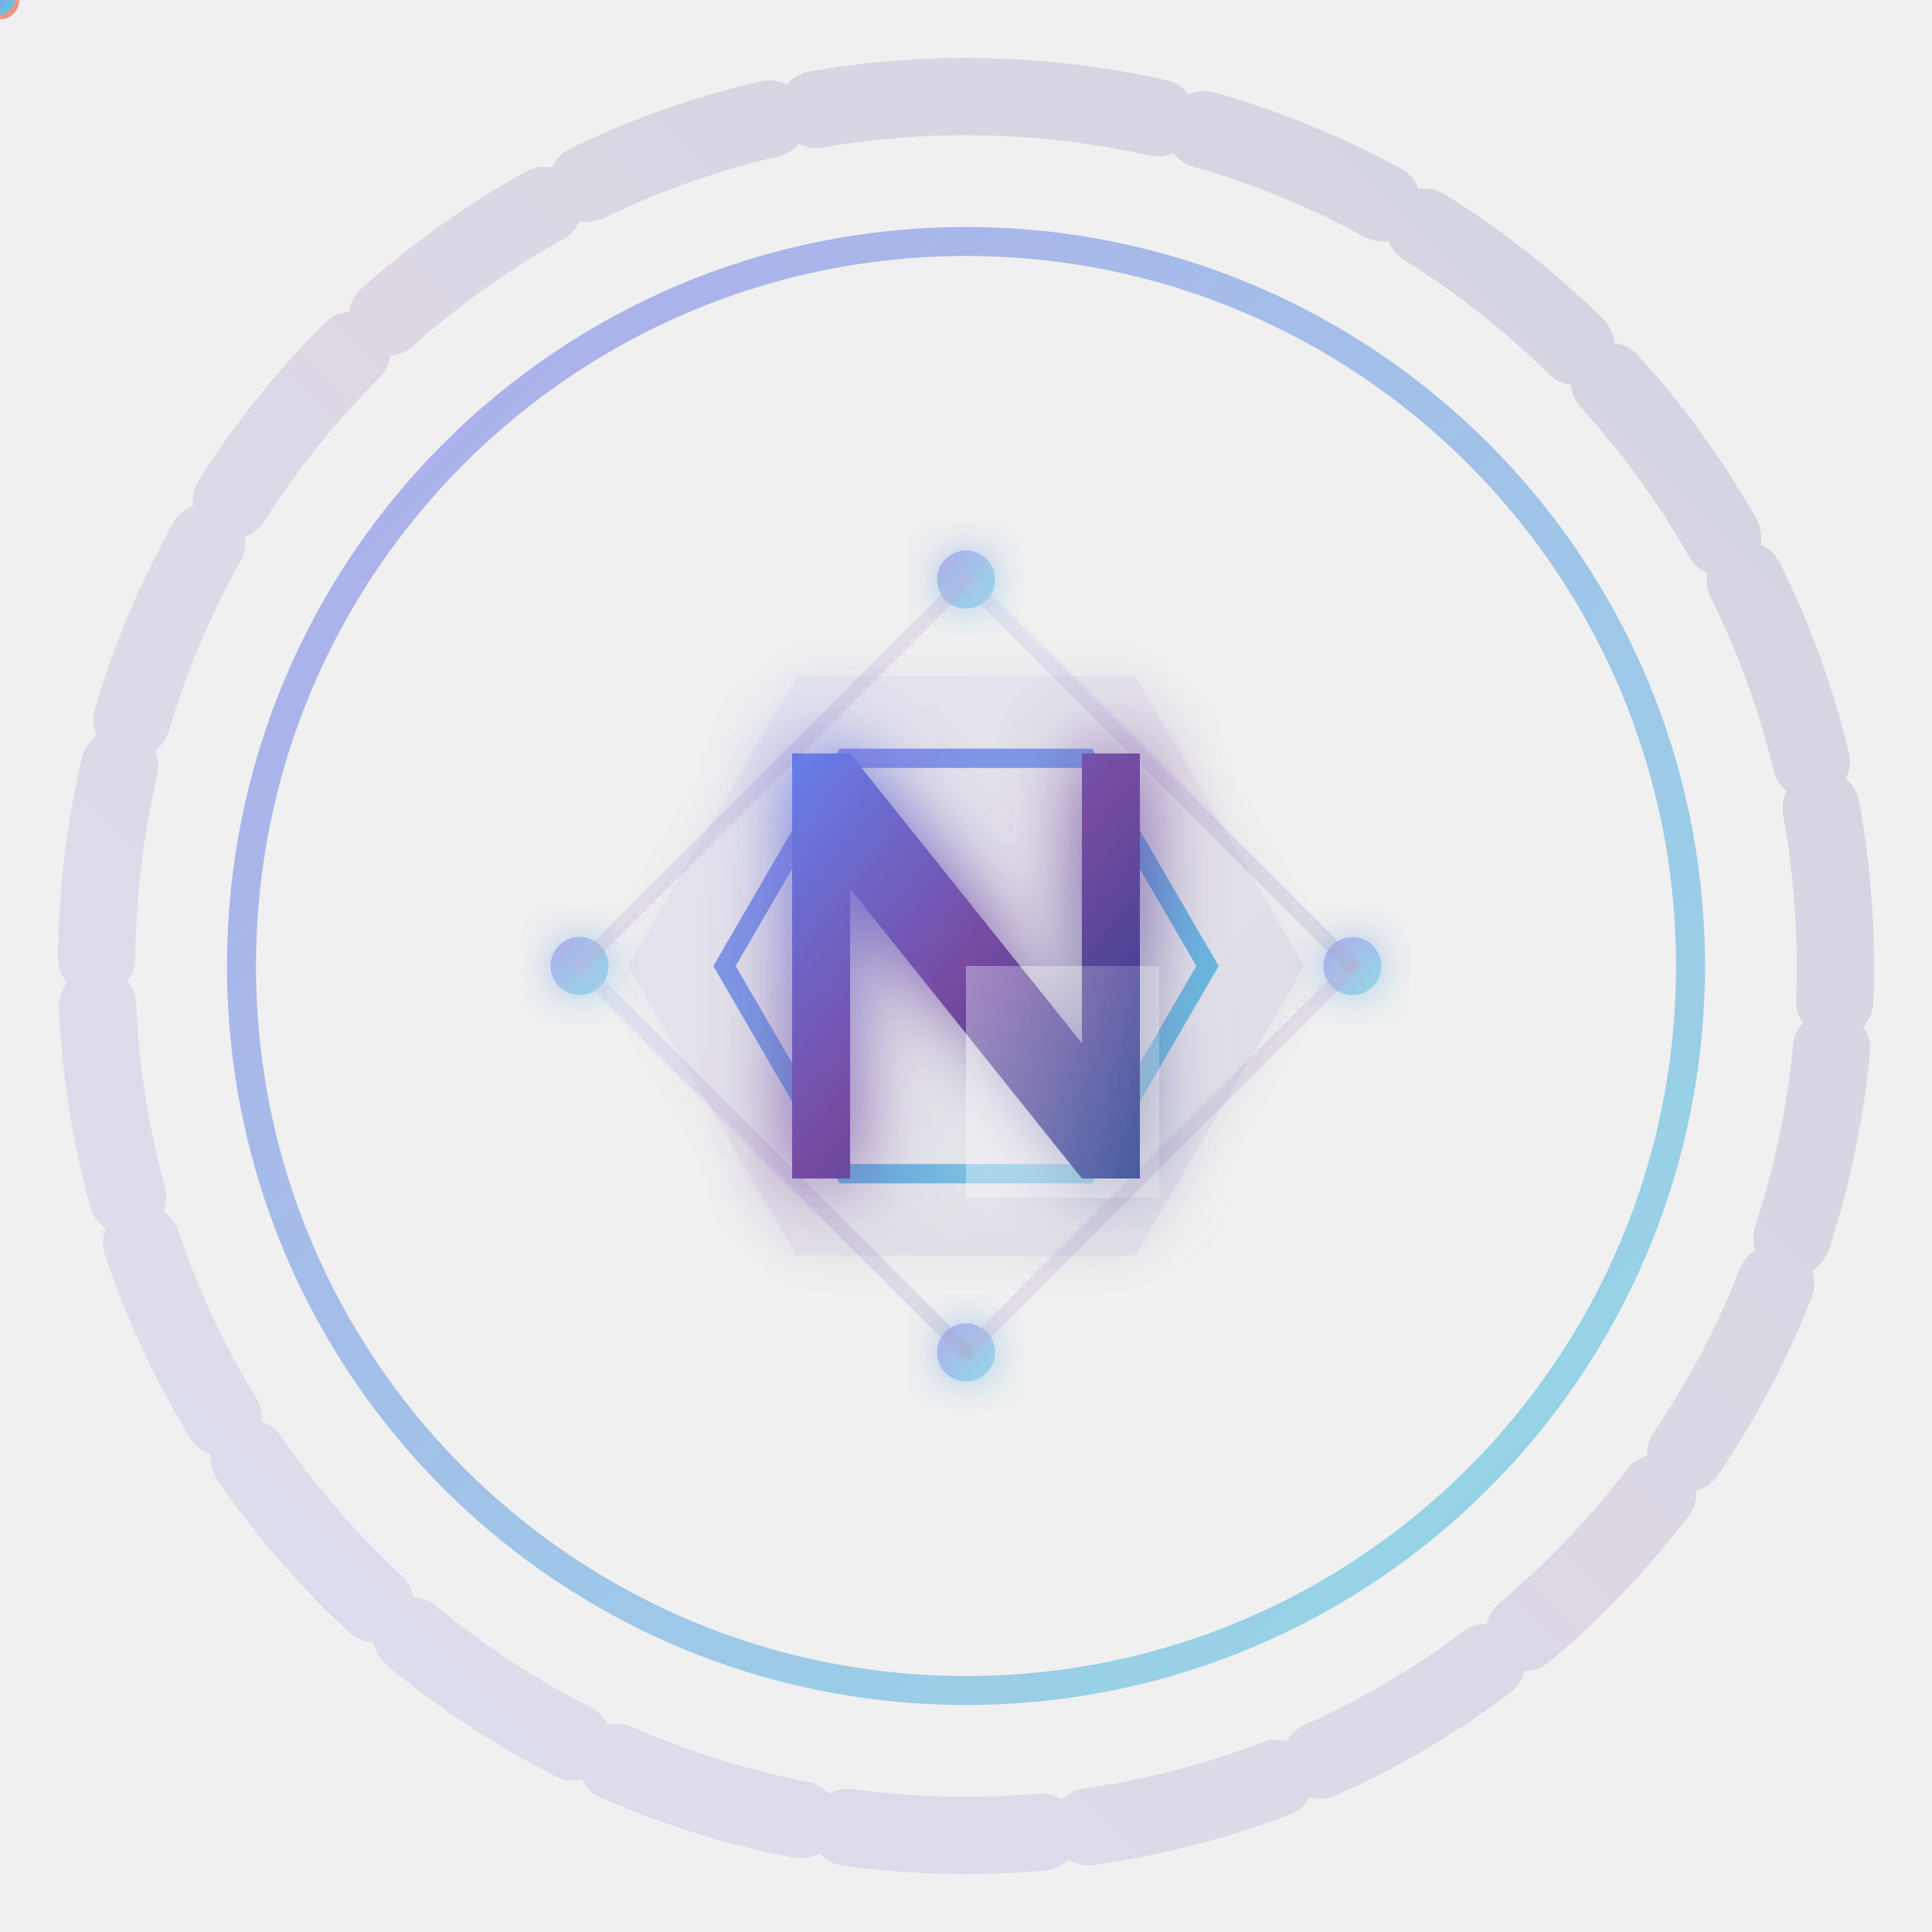
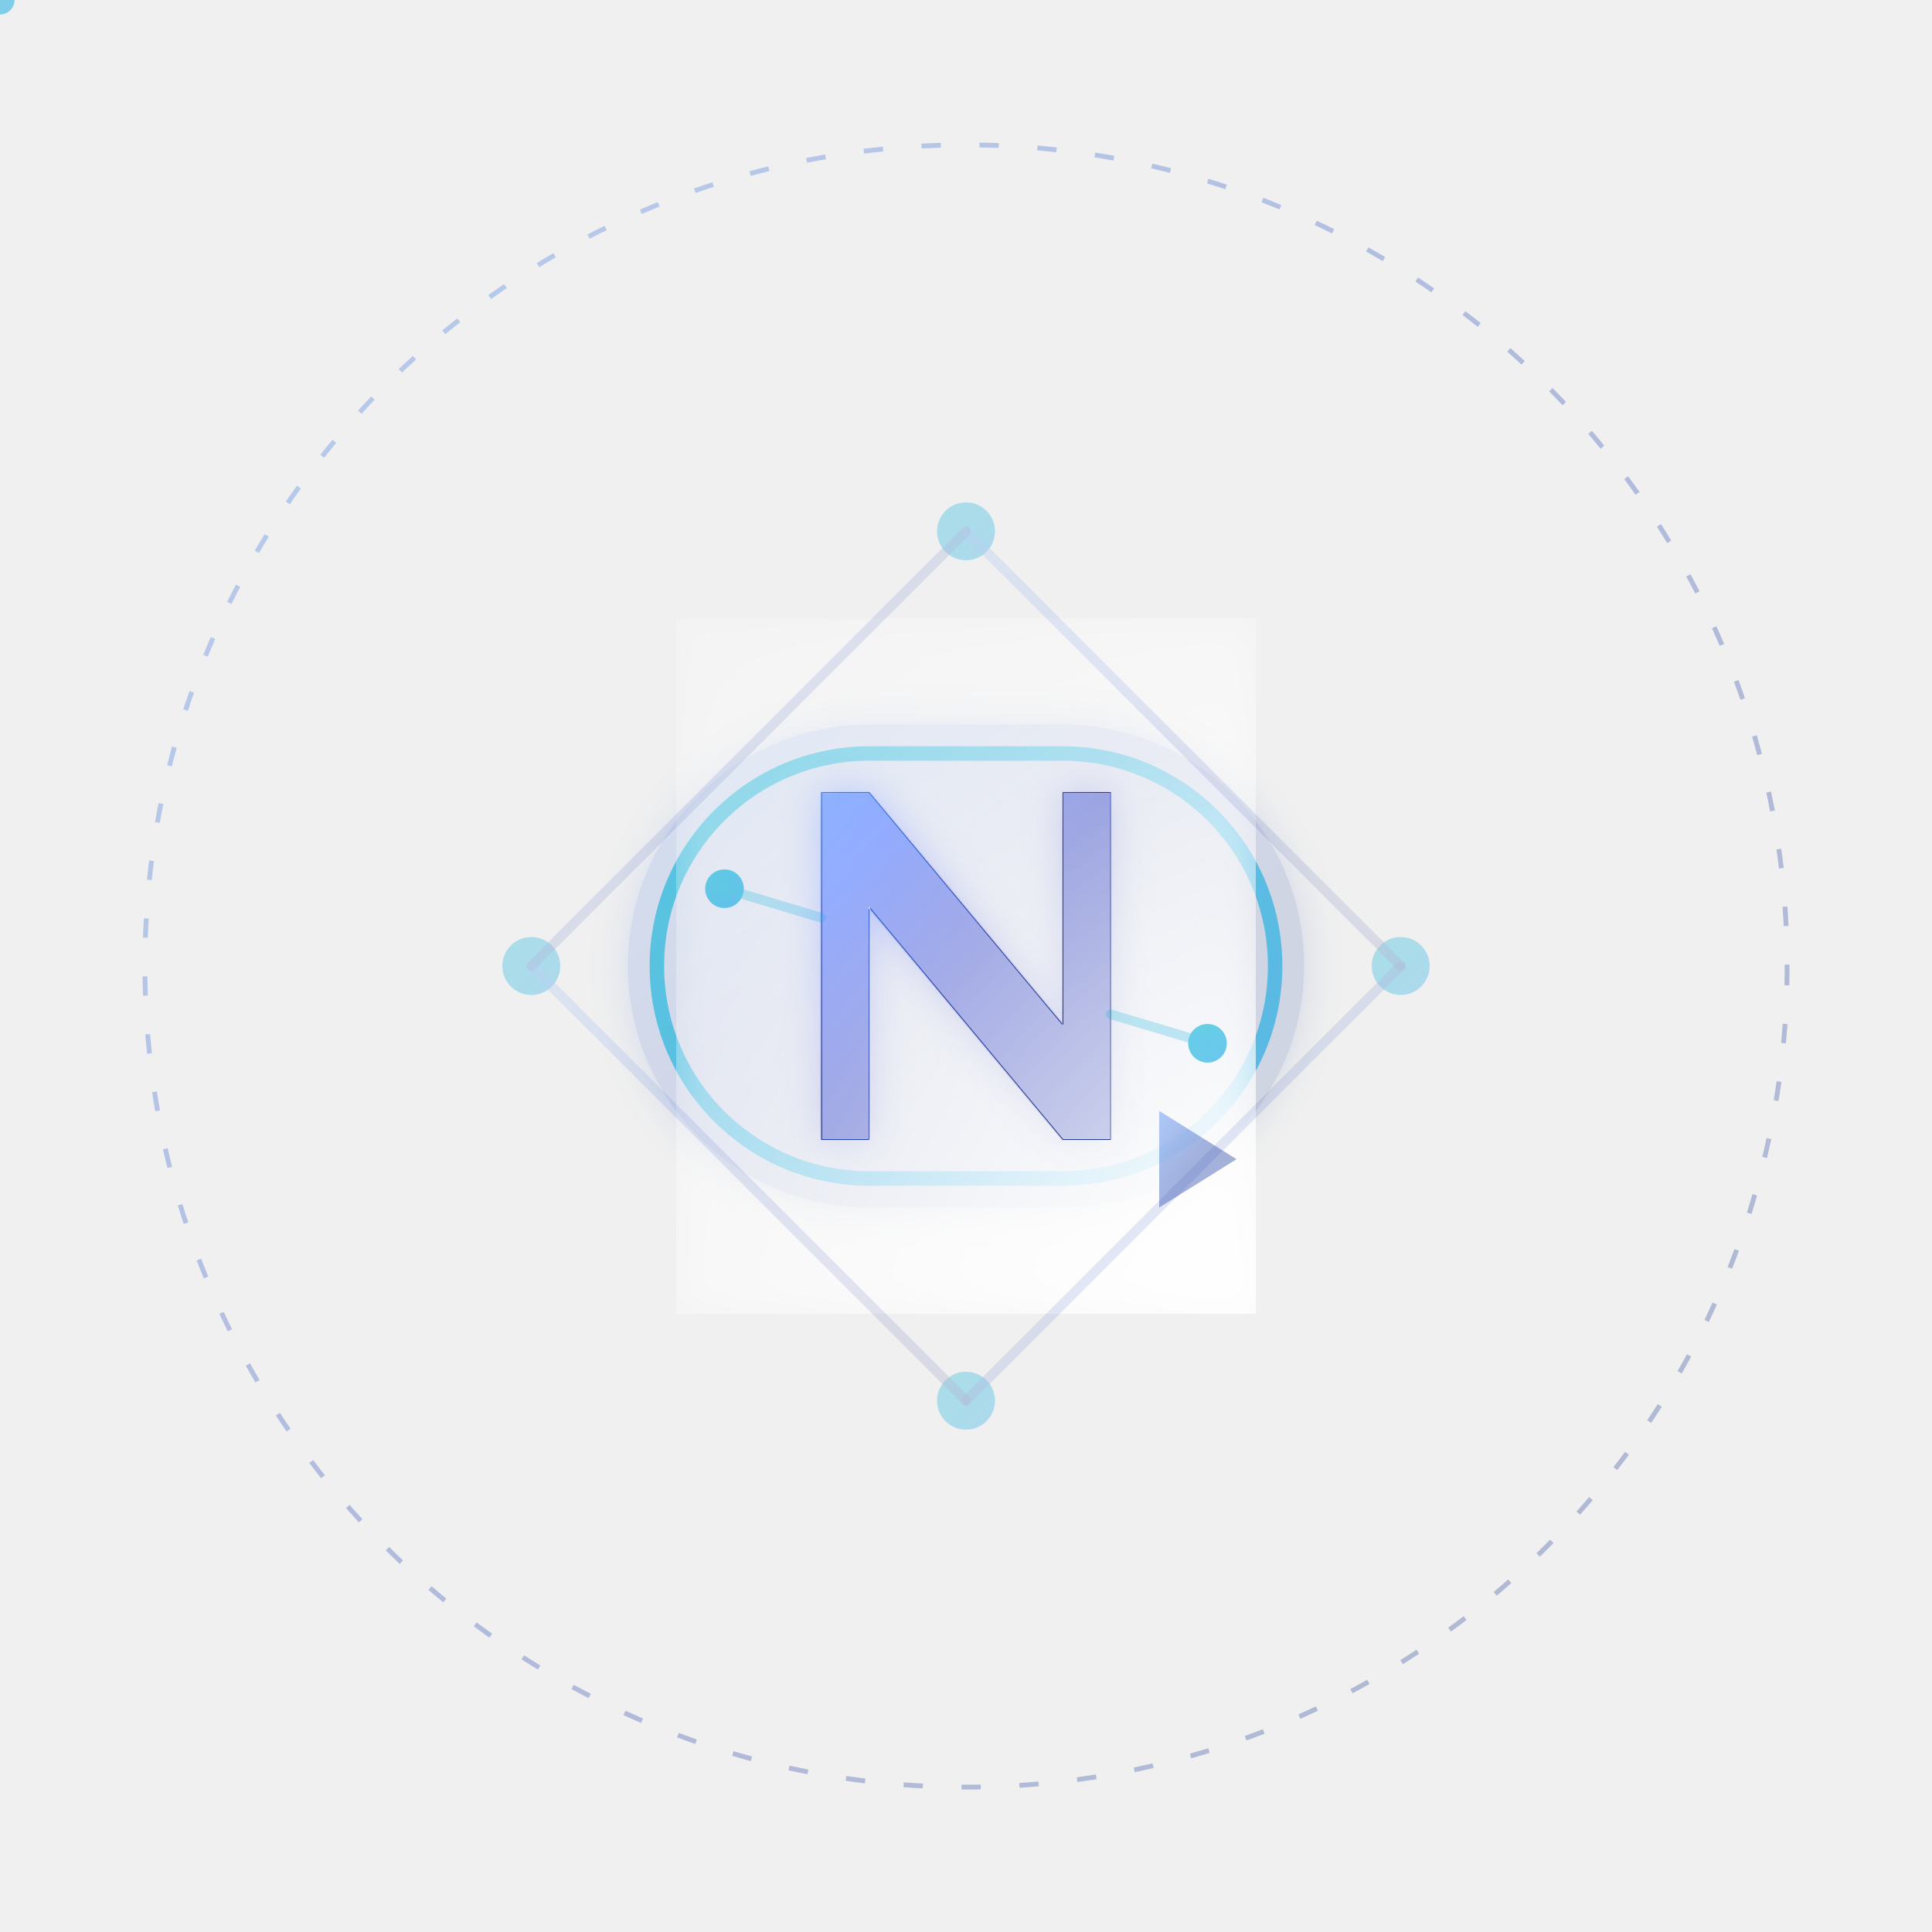
<svg xmlns="http://www.w3.org/2000/svg" viewBox="0 0 200 200" width="200" height="200">
  <defs>
    <linearGradient id="primaryGradient" x1="0%" y1="0%" x2="100%" y2="100%">
-       <stop offset="0%" style="stop-color:#667EEA;stop-opacity:1" />
-       <stop offset="50%" style="stop-color:#764BA2;stop-opacity:1" />
+       <stop offset="0%" style="stop-color:#3B82F6;stop-opacity:1" />
+       <stop offset="50%" style="stop-color:#1E40AF;stop-opacity:1" />
      <stop offset="100%" style="stop-color:#1E3A8A;stop-opacity:1" />
    </linearGradient>
    <linearGradient id="accentGradient" x1="0%" y1="0%" x2="100%" y2="100%">
-       <stop offset="0%" style="stop-color:#4F46E5;stop-opacity:1" />
-       <stop offset="100%" style="stop-color:#06B6D4;stop-opacity:1" />
+       <stop offset="0%" style="stop-color:#06B6D4;stop-opacity:1" />
+       <stop offset="100%" style="stop-color:#0EA5E9;stop-opacity:1" />
    </linearGradient>
-     <linearGradient id="highlightGradient" x1="0%" y1="0%" x2="100%" y2="100%">
-       <stop offset="0%" style="stop-color:#F59E0B;stop-opacity:1" />
-       <stop offset="100%" style="stop-color:#EF4444;stop-opacity:1" />
+     <linearGradient id="subtleGlow" x1="0%" y1="0%" x2="100%" y2="100%">
+       <stop offset="0%" style="stop-color:#FFFFFF;stop-opacity:0.4" />
+       <stop offset="50%" style="stop-color:#3B82F6;stop-opacity:0.2" />
+       <stop offset="100%" style="stop-color:#1E3A8A;stop-opacity:0.1" />
    </linearGradient>
-     <linearGradient id="shimmerGradient" x1="0%" y1="0%" x2="100%" y2="0%">
-       <stop offset="0%" style="stop-color:#FFFFFF;stop-opacity:0.3" />
-       <stop offset="50%" style="stop-color:#FFFFFF;stop-opacity:0.7" />
-       <stop offset="100%" style="stop-color:#FFFFFF;stop-opacity:0.3" />
-     </linearGradient>
-     <filter id="premiumGlow" x="-50%" y="-50%" width="200%" height="200%">
-       <feGaussianBlur stdDeviation="4" result="coloredBlur" />
+     <filter id="professionalGlow" x="-50%" y="-50%" width="200%" height="200%">
+       <feGaussianBlur stdDeviation="2" result="coloredBlur" />
+       <feDropShadow dx="0" dy="1" stdDeviation="3" flood-color="#1E3A8A" flood-opacity="0.2" />
      <feMerge>
        <feMergeNode in="coloredBlur" />
        <feMergeNode in="SourceGraphic" />
      </feMerge>
    </filter>
-     <filter id="subtleGlow" x="-50%" y="-50%" width="200%" height="200%">
-       <feGaussianBlur stdDeviation="2" result="coloredBlur" />
-       <feMerge>
-         <feMergeNode in="coloredBlur" />
-         <feMergeNode in="SourceGraphic" />
-       </feMerge>
+     <filter id="subtleShine" x="-50%" y="-50%" width="200%" height="200%">
+       <feSpecularLighting result="specOut" in="SourceGraphic" specularConstant="1.2" specularExponent="20" lighting-color="white">
+         <fePointLight x="50" y="50" z="100" />
+       </feSpecularLighting>
+       <feComposite in="SourceGraphic" in2="specOut" operator="arithmetic" k1="0" k2="1" k3="0.8" k4="0" />
    </filter>
-     <mask id="cutoutMask">
-       <rect width="200" height="200" fill="white" />
-       <circle cx="100" cy="100" r="20" fill="black" />
-     </mask>
  </defs>
-   <circle cx="100" cy="100" r="90" fill="none" stroke="url(#primaryGradient)" stroke-width="8" opacity="0.15" stroke-linecap="round" stroke-dasharray="20,5" transform="rotate(-90 100 100)">
-     <animateTransform attributeName="transform" type="rotate" values="-90 100 100;270 100 100" dur="40s" repeatCount="indefinite" />
-   </circle>
-   <circle cx="100" cy="100" r="75" fill="none" stroke="url(#accentGradient)" stroke-width="3" opacity="0.4" stroke-linecap="round">
-     <animateTransform attributeName="transform" type="rotate" values="0 100 100;-360 100 100" dur="60s" repeatCount="indefinite" />
+   <circle cx="100" cy="100" r="85" fill="none" stroke="url(#primaryGradient)" stroke-width="0.5" opacity="0.3" stroke-dasharray="2,4">
+     <animateTransform attributeName="transform" type="rotate" values="0 100 100;360 100 100" dur="30s" repeatCount="indefinite" />
  </circle>
  <g transform="translate(100, 100)">
-     <polygon points="-35,0 -17.5,-30 17.5,-30 35,0 17.5,30 -17.5,30" fill="url(#primaryGradient)" opacity="0.1" filter="url(#subtleGlow)" />
-     <polygon points="-25,0 -12.5,-21.5 12.5,-21.5 25,0 12.5,21.5 -12.5,21.5" fill="none" stroke="url(#accentGradient)" stroke-width="2" opacity="0.6" />
-     <g filter="url(#premiumGlow)">
-       <path d="M -18 -22 L -18 22 L -12 22 L -12 -8 L 12 22 L 18 22 L 18 -22 L 12 -22 L 12 8 L -12 -22 Z" fill="url(#primaryGradient)" />
-       <line x1="-18" y1="0" x2="18" y2="0" stroke="url(#highlightGradient)" stroke-width="3" opacity="0.8" stroke-linecap="round" />
-       <rect x="-20" y="-24" width="40" height="48" fill="url(#shimmerGradient)" mask="url(#cutoutMask)" opacity="0.5">
-         <animateTransform attributeName="transform" type="translateX" values="-50;50;-50" dur="3s" repeatCount="indefinite" />
-       </rect>
+     <rect x="-35" y="-25" width="70" height="50" rx="25" ry="25" fill="url(#primaryGradient)" opacity="0.15" filter="url(#professionalGlow)" />
+     <rect x="-32" y="-22" width="64" height="44" rx="22" ry="22" fill="none" stroke="url(#accentGradient)" stroke-width="1.5" opacity="0.6" />
+     <g filter="url(#professionalGlow)">
+       <path d="M -15 -18 L -15 18 L -10 18 L -10 -6 L 10 18 L 15 18 L 15 -18 L 10 -18 L 10 6 L -10 -18 Z" fill="url(#primaryGradient)" filter="url(#subtleShine)" />
+       <line x1="-15" y1="0" x2="15" y2="0" stroke="url(#subtleGlow)" stroke-width="2" opacity="0.8" stroke-linecap="round" />
+     </g>
+     <path d="M 20 15 L 28 20 L 20 25 Z" fill="url(#primaryGradient)" opacity="0.4" stroke="none" />
+     <g opacity="0.6">
+       <circle cx="-25" cy="-8" r="2" fill="url(#accentGradient)">
+         <animate attributeName="opacity" values="0.6;1;0.6" dur="3s" repeatCount="indefinite" />
+       </circle>
+       <circle cx="25" cy="8" r="2" fill="url(#accentGradient)">
+         <animate attributeName="opacity" values="0.6;1;0.6" dur="3.5s" repeatCount="indefinite" />
+       </circle>
+       <line x1="-25" y1="-8" x2="-15" y2="-5" stroke="url(#accentGradient)" stroke-width="1" opacity="0.4" stroke-linecap="round" />
+       <line x1="15" y1="5" x2="25" y2="8" stroke="url(#accentGradient)" stroke-width="1" opacity="0.4" stroke-linecap="round" />
    </g>
  </g>
-   <g opacity="0.4">
-     <circle cx="100" cy="60" r="3" fill="url(#accentGradient)" filter="url(#subtleGlow)">
-       <animate attributeName="opacity" values="0.4;0.8;0.4" dur="2s" repeatCount="indefinite" />
+   <g opacity="0.3">
+     <circle cx="100" cy="55" r="3" fill="url(#accentGradient)">
+       <animate attributeName="opacity" values="0.3;0.7;0.3" dur="4s" repeatCount="indefinite" />
    </circle>
-     <circle cx="140" cy="100" r="3" fill="url(#accentGradient)" filter="url(#subtleGlow)">
-       <animate attributeName="opacity" values="0.4;0.8;0.4" dur="2.5s" repeatCount="indefinite" />
+     <circle cx="145" cy="100" r="3" fill="url(#accentGradient)">
+       <animate attributeName="opacity" values="0.3;0.7;0.3" dur="4.5s" repeatCount="indefinite" />
    </circle>
-     <circle cx="100" cy="140" r="3" fill="url(#accentGradient)" filter="url(#subtleGlow)">
-       <animate attributeName="opacity" values="0.4;0.8;0.4" dur="3s" repeatCount="indefinite" />
+     <circle cx="100" cy="145" r="3" fill="url(#accentGradient)">
+       <animate attributeName="opacity" values="0.3;0.7;0.3" dur="5s" repeatCount="indefinite" />
    </circle>
-     <circle cx="60" cy="100" r="3" fill="url(#accentGradient)" filter="url(#subtleGlow)">
-       <animate attributeName="opacity" values="0.4;0.8;0.4" dur="1.8s" repeatCount="indefinite" />
+     <circle cx="55" cy="100" r="3" fill="url(#accentGradient)">
+       <animate attributeName="opacity" values="0.3;0.7;0.3" dur="3.5s" repeatCount="indefinite" />
    </circle>
-     <path d="M 100,60 Q 120,80 140,100" fill="none" stroke="url(#primaryGradient)" stroke-width="1.5" opacity="0.3" stroke-linecap="round" />
-     <path d="M 140,100 Q 120,120 100,140" fill="none" stroke="url(#primaryGradient)" stroke-width="1.5" opacity="0.3" stroke-linecap="round" />
-     <path d="M 100,140 Q 80,120 60,100" fill="none" stroke="url(#primaryGradient)" stroke-width="1.5" opacity="0.3" stroke-linecap="round" />
-     <path d="M 60,100 Q 80,80 100,60" fill="none" stroke="url(#primaryGradient)" stroke-width="1.5" opacity="0.3" stroke-linecap="round" />
+     <path d="M 100,55 Q 122.5,77.5 145,100" fill="none" stroke="url(#primaryGradient)" stroke-width="1" opacity="0.4" stroke-linecap="round" />
+     <path d="M 145,100 Q 122.5,122.5 100,145" fill="none" stroke="url(#primaryGradient)" stroke-width="1" opacity="0.4" stroke-linecap="round" />
+     <path d="M 100,145 Q 77.5,122.5 55,100" fill="none" stroke="url(#primaryGradient)" stroke-width="1" opacity="0.4" stroke-linecap="round" />
+     <path d="M 55,100 Q 77.5,77.5 100,55" fill="none" stroke="url(#primaryGradient)" stroke-width="1" opacity="0.4" stroke-linecap="round" />
  </g>
-   <circle cx="100" cy="100" r="15" fill="none" stroke="url(#highlightGradient)" stroke-width="2" opacity="0" stroke-linecap="round">
-     <animate attributeName="r" values="15;30;15" dur="4s" repeatCount="indefinite" />
-     <animate attributeName="opacity" values="0;0.6;0" dur="4s" repeatCount="indefinite" />
-     <animate attributeName="stroke-width" values="2;0.5;2" dur="4s" repeatCount="indefinite" />
+   <circle cx="100" cy="100" r="25" fill="none" stroke="url(#accentGradient)" stroke-width="1" opacity="0" stroke-linecap="round">
+     <animate attributeName="r" values="25;35;25" dur="6s" repeatCount="indefinite" />
+     <animate attributeName="opacity" values="0;0.3;0" dur="6s" repeatCount="indefinite" />
  </circle>
-   <g opacity="0.6">
-     <circle r="2" fill="url(#highlightGradient)">
-       <animateMotion dur="6s" repeatCount="indefinite">
-         <path d="M 100,60 Q 140,80 140,100 Q 120,140 100,140 Q 60,120 60,100 Q 80,60 100,60" />
+   <g opacity="0.5">
+     <circle r="1.5" fill="url(#accentGradient)">
+       <animateMotion dur="8s" repeatCount="indefinite">
+         <path d="M 100,55 Q 145,77.5 145,100 Q 122.5,145 100,145 Q 55,122.5 55,100 Q 77.5,55 100,55" />
      </animateMotion>
-       <animate attributeName="opacity" values="0;1;0" dur="6s" repeatCount="indefinite" />
-     </circle>
-     <circle r="1.5" fill="url(#accentGradient)">
-       <animateMotion dur="8s" repeatCount="indefinite" begin="2s">
-         <path d="M 60,100 Q 80,60 100,60 Q 140,80 140,100 Q 120,140 100,140 Q 80,120 60,100" />
-       </animateMotion>
-       <animate attributeName="opacity" values="0;1;0" dur="8s" repeatCount="indefinite" begin="2s" />
+       <animate attributeName="opacity" values="0;0.8;0" dur="8s" repeatCount="indefinite" />
    </circle>
  </g>
</svg>
